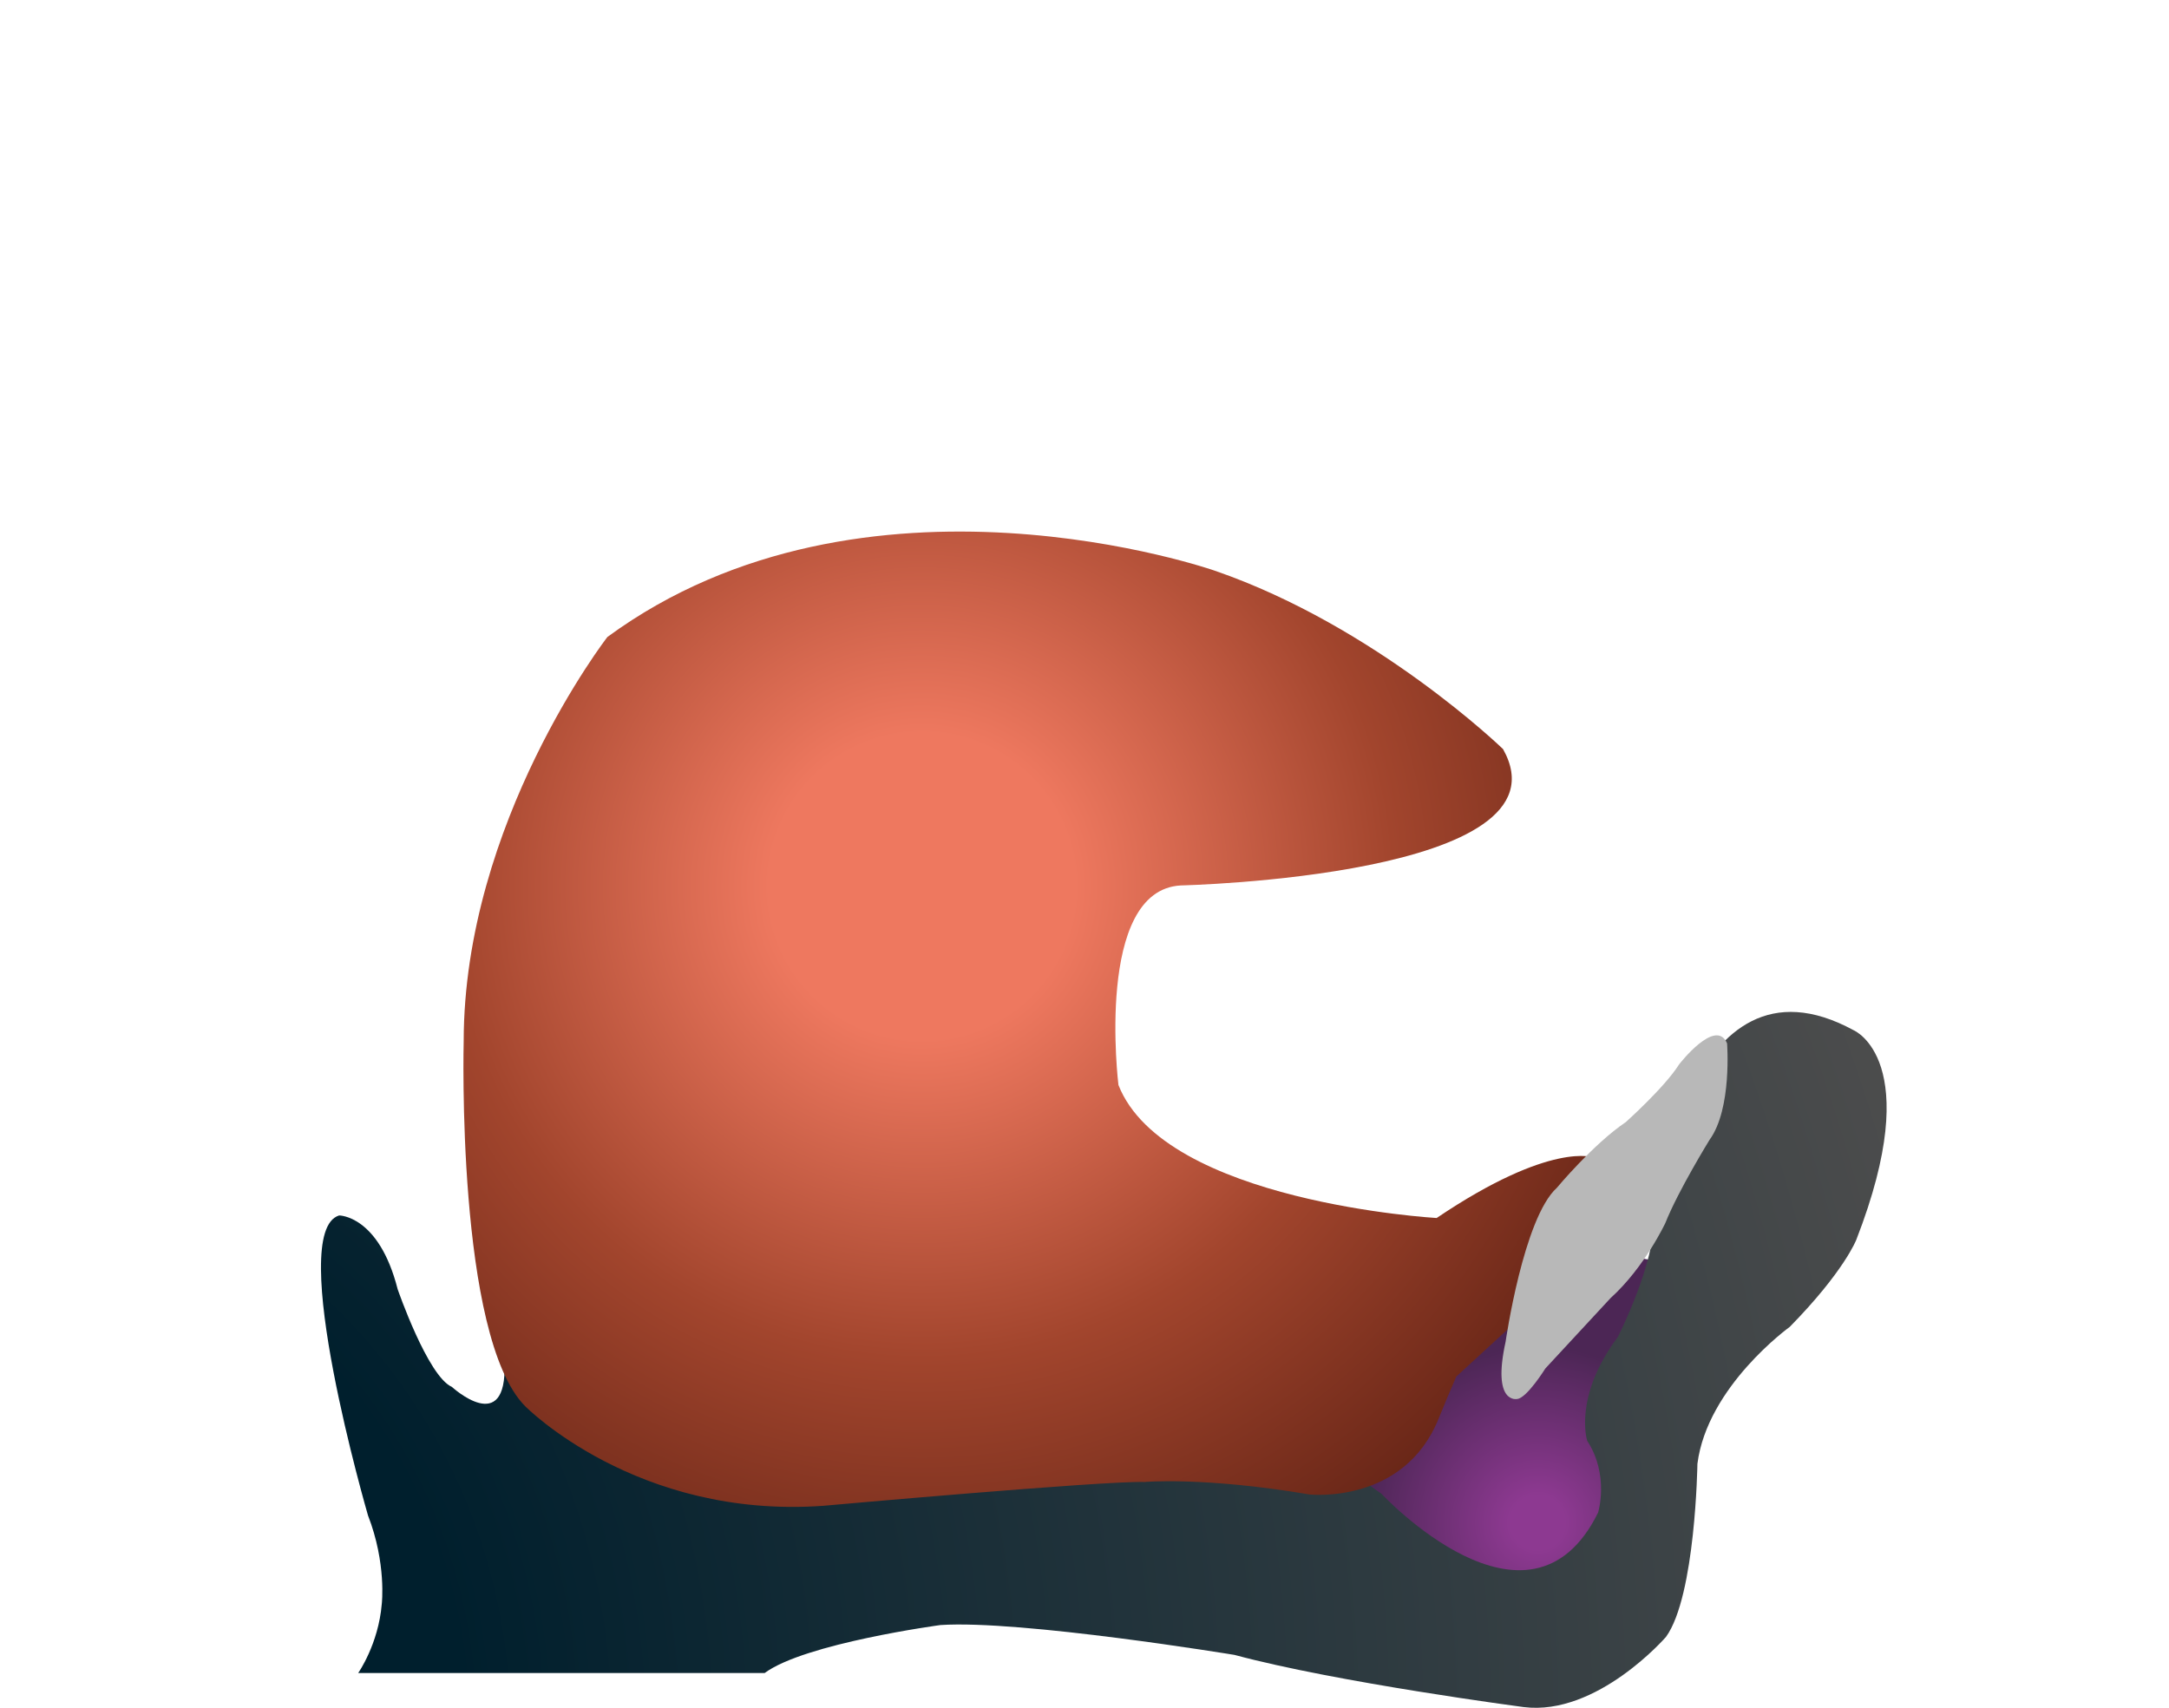
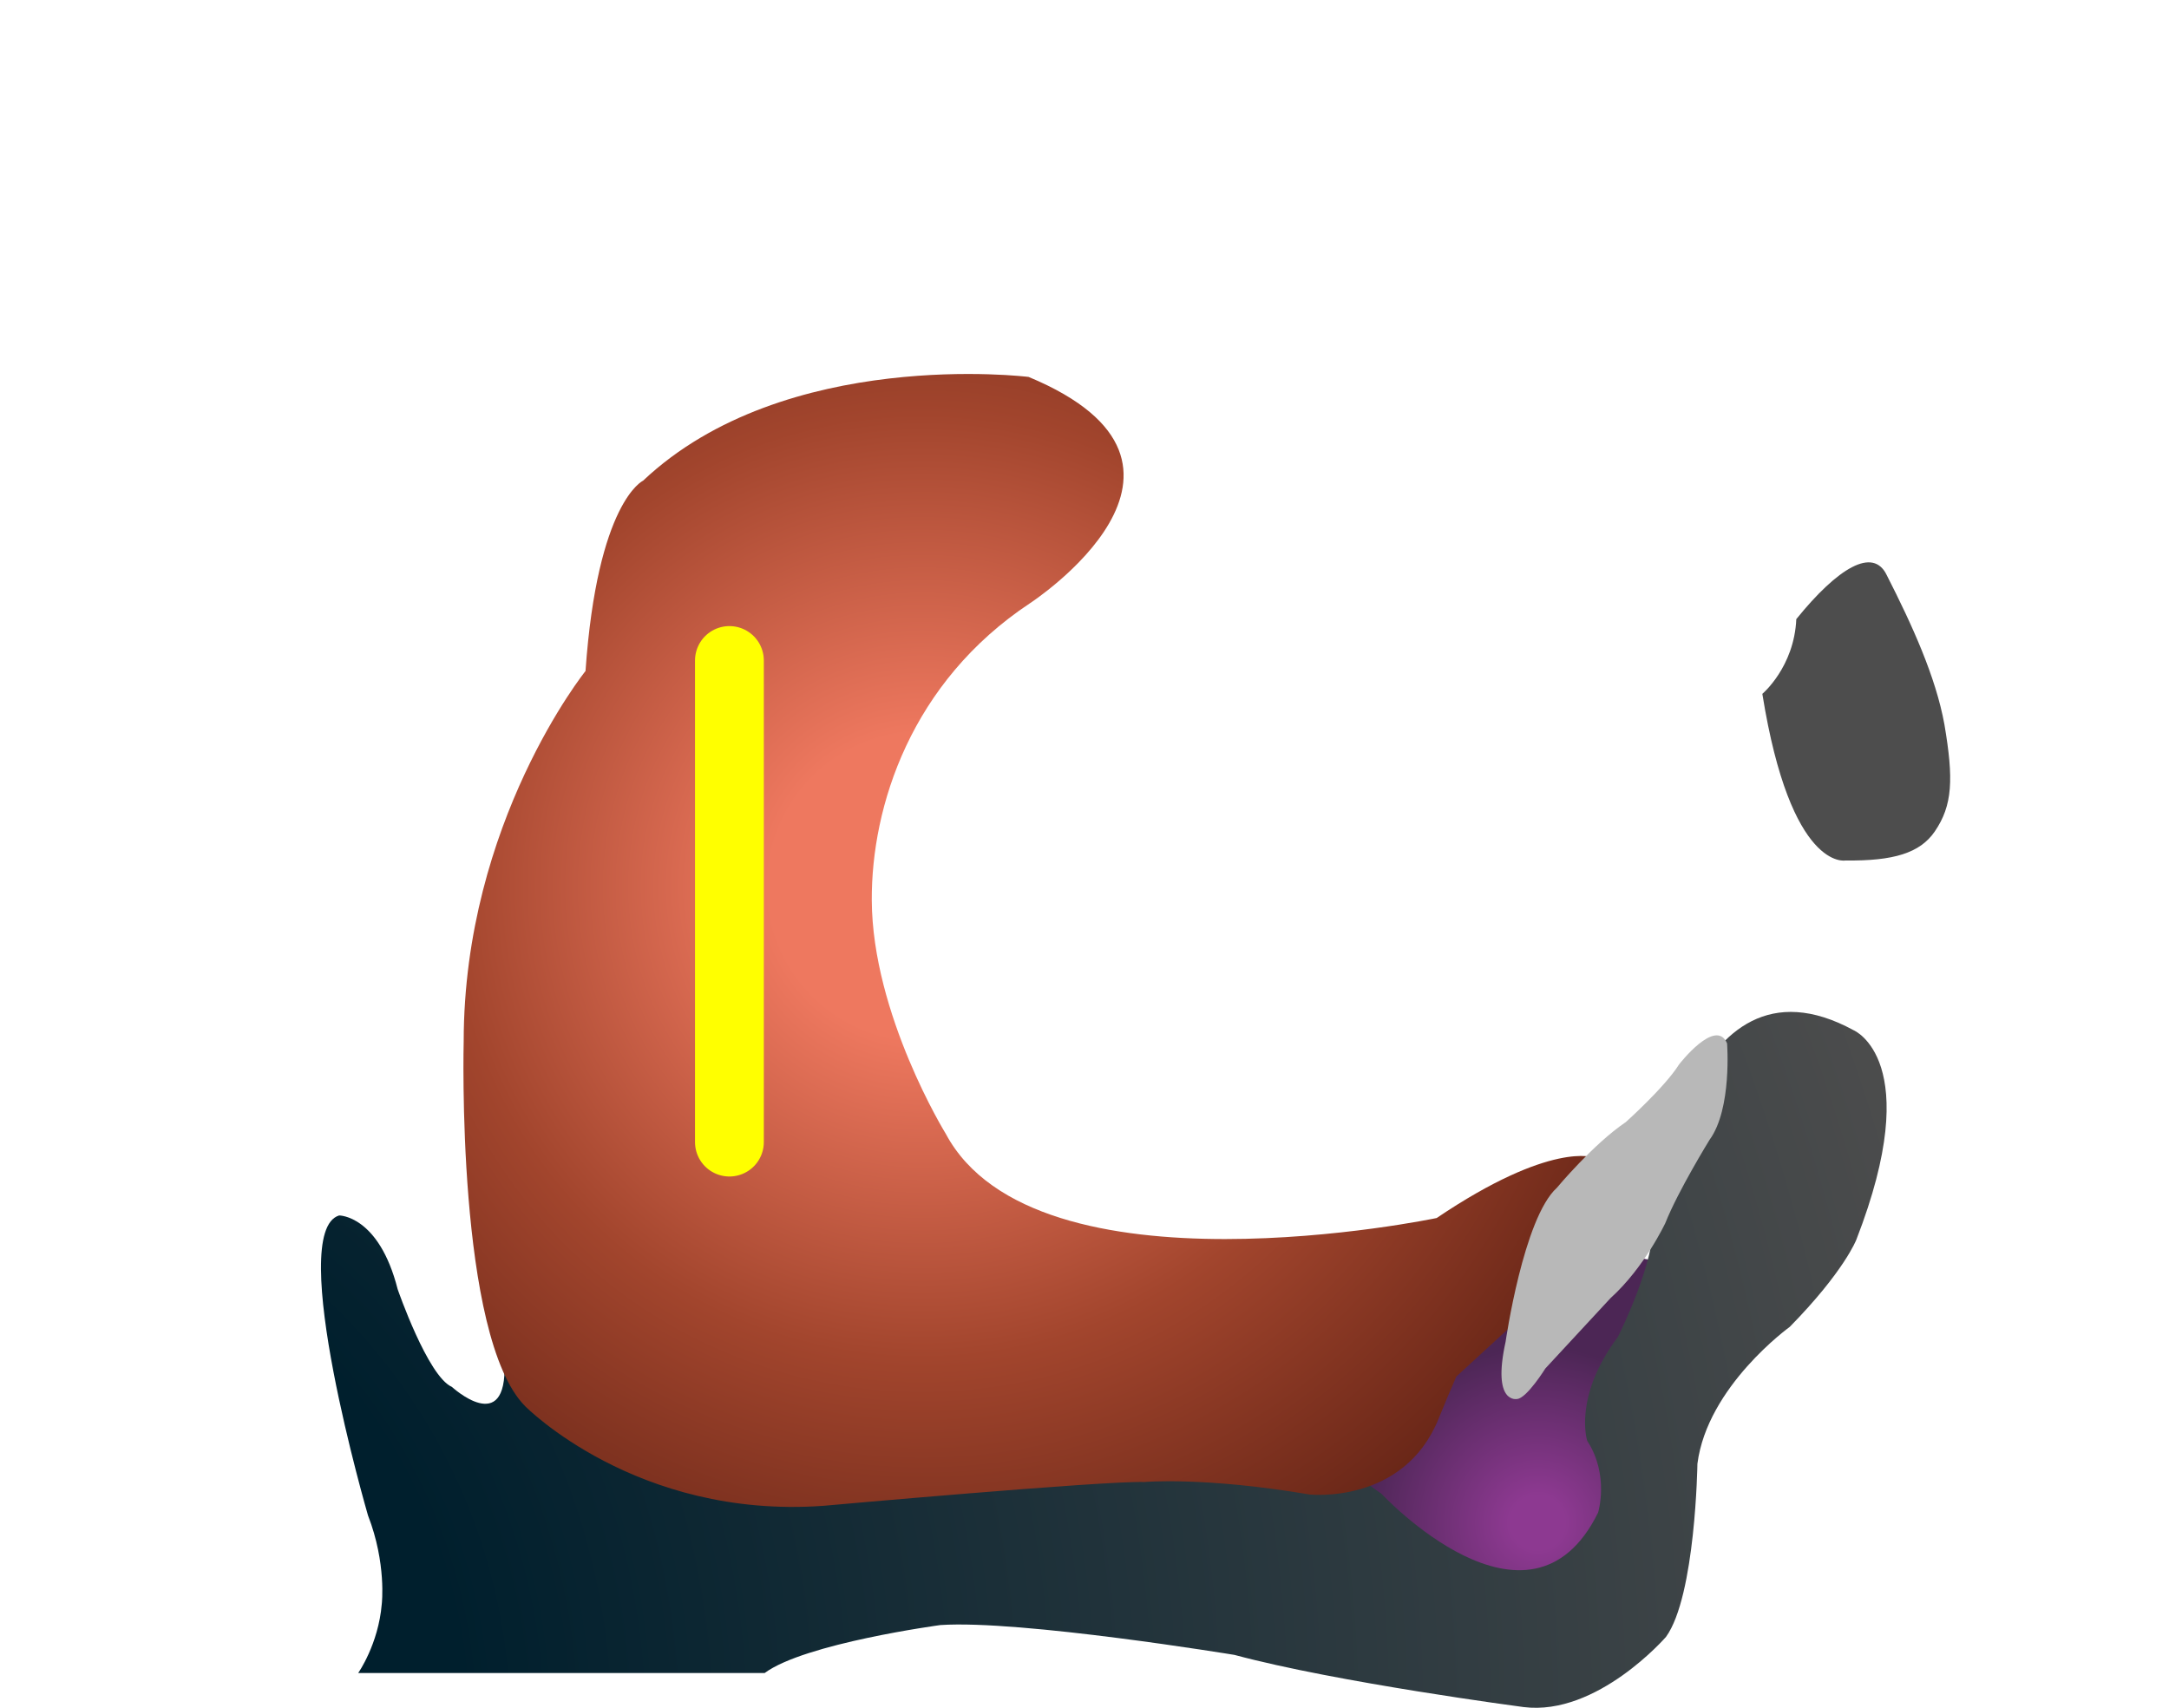
<svg xmlns="http://www.w3.org/2000/svg" width="157.6" height="124.11" version="1.1" viewBox="0 0 157.601 124.11" xml:space="preserve" id="svg34">
-   <defs id="defs38" />
+   <defs id="defs38">
+     <radialGradient id="b-7" cx="3026" cy="-74.644" r="188.48" gradientTransform="matrix(-0.9999731,0,0,0.9999731,3255.882,-55.87865)" gradientUnits="userSpaceOnUse">
+       <stop stop-color="#001F2D" offset=".255" id="stop9-1" />
+       <stop stop-color="#4D4D4D" offset=".964" id="stop11-0" />
+     </radialGradient>
+   </defs>
  <radialGradient id="a" cx="111.74" cy="110.66" r="17.191" gradientUnits="userSpaceOnUse">
    <stop stop-color="#8D3991" offset=".115" id="stop2" />
    <stop stop-color="#4C2655" offset=".746" id="stop4" />
  </radialGradient>
  <path d="M111.8 90.098s-3.454 3.077-5.766 9.07l-7.552 9.59.847 4.294 9.753 2.479 2.91.164 5.477-5.069.366-5.694-.626-5.518 4.479-7.53-9.888-1.786z" fill="url(#a)" id="path7" />
  <radialGradient id="b" cx="-5.287" cy="125.27" r="151.71" gradientUnits="userSpaceOnUse">
    <stop stop-color="#001F2D" offset=".255" id="stop9" />
    <stop stop-color="#4D4D4D" offset="1" id="stop11" />
  </radialGradient>
  <path d="M134.68 74.867c-12.136-6.609-14.518 13.594-14.518 13.594.162 3.259-2.607 8.697-2.607 8.697-3.266 4.368-2.227 7.552-2.227 7.552 1.627 2.486.791 5.215.791 5.215-5.005 10.162-15.74-1.366-15.74-1.366l-2.396-1.689-10.285-1.856-19.537 1.519-14.813 1.291-14.271-6.716-2.419-2.056c.192 5.432-3.823 1.739-3.823 1.739-1.754-.769-3.941-7.1-3.941-7.1-1.369-5.382-4.253-5.36-4.253-5.36-3.903 1.188 2.098 21.801 2.098 21.801 1.354 3.482 1.001 6.435 1.001 6.435-.243 2.932-1.713 5.016-1.713 5.016h29.534c2.914-2.159 12.771-3.485 12.771-3.485 5.837-.388 21.364 2.169 21.364 2.169 7.451 2.007 21.015 3.792 21.015 3.792 5.35.665 10.344-5.104 10.344-5.104 2.148-2.98 2.28-12.574 2.28-12.574.717-5.638 6.711-9.954 6.711-9.954 3.947-4.023 4.833-6.326 4.833-6.326 5.075-13.053-.199-15.234-.199-15.234z" fill="url(#b)" id="path14" />
  <radialGradient id="c" cx="3027.5" cy="-76.851" r="191.39" gradientTransform="matrix(-1 0 0 1 3270.4 0)" gradientUnits="userSpaceOnUse">
    <stop stop-color="#001F2D" offset=".255" id="stop16" />
    <stop stop-color="#4D4D4D" offset=".964" id="stop18" />
  </radialGradient>
  <radialGradient id="d" cx="66.993" cy="64.416" r="59.629" gradientUnits="userSpaceOnUse">
    <stop stop-color="#EE785F" offset=".186" id="stop23" />
    <stop stop-color="#A2452D" offset=".576" id="stop25" />
    <stop stop-color="#5D2013" offset="1" id="stop27" />
  </radialGradient>
-   <path d="m 44.135,46.291 c 18.715,-13.728 44.132,-4.817 44.132,-4.817 11.739,4.044 20.944,12.964 20.944,12.964 5.224,9.267 -23.419,9.91 -23.419,9.91 -6.27,0.345 -4.525,14.503 -4.525,14.503 3.359,8.537 23.12,9.666 23.12,9.666 8.357,-5.636 11.429,-4.394 11.429,-4.394 -0.282,0.109 -0.548,0.254 -0.793,0.431 l 0.793,-0.431 0.267,1.559 -1.722,6.509 -8.546,7.847 c -0.443,1.014 -0.871,2.034 -1.286,3.06 -2.528,6.268 -9.376,5.51 -9.376,5.51 -7.687,-1.298 -11.991,-0.907 -11.991,-0.907 -3.041,-0.092 -23.352,1.732 -23.352,1.732 -13.585,0.968 -21.647,-7.235 -21.647,-7.235 C 33.135,97.152 33.692,75.67 33.692,75.67 33.705,59.754 44.135,46.291 44.135,46.291 Z" fill="url(#d)" id="path30" />
+   <path d="m 42.544,48.766 c 0.861,-12.313 4.18,-13.832 4.18,-13.832 10.325,-9.745 28.015,-7.542 28.015,-7.542 15.477,6.439 0.093,16.451 0.093,16.451 -8.643,5.733 -11.519,14.756 -11.488,21.579 0.038,8.314 5.372,16.966 5.372,16.966 C 75.257,94.637 104.388,88.518 104.388,88.518 c 8.357,-5.636 11.429,-4.394 11.429,-4.394 -0.282,0.109 -0.548,0.254 -0.793,0.431 l 0.793,-0.431 0.267,1.559 -1.722,6.509 -8.546,7.847 c -0.443,1.014 -0.871,2.034 -1.286,3.06 -2.528,6.268 -9.376,5.51 -9.376,5.51 -7.687,-1.298 -11.991,-0.907 -11.991,-0.907 -3.041,-0.092 -23.352,1.732 -23.352,1.732 -13.585,0.968 -21.647,-7.235 -21.647,-7.235 -5.029,-5.047 -4.472,-26.529 -4.472,-26.529 0.014,-15.916 8.852,-26.905 8.852,-26.905 z" id="path30" style="fill:url(#d)" />
  <path d="M125.49 75.823s.373 4.748-1.267 7.004c0 0-2.283 3.699-3.218 6.054 0 0-1.515 3.233-3.985 5.46 0 0-3.541 3.831-4.734 5.111 0 0-1.349 2.163-2.049 2.217 0 0-1.847.416-.836-4.173 0 0 1.288-8.978 3.726-11.18 0 0 2.646-3.18 5-4.767 0 0 2.824-2.522 3.875-4.193 0 0 2.663-3.451 3.488-1.533z" fill="#B8B8B8" id="path32" />
+   <path style="stroke:#ff0;stroke-width:5;stroke-linecap:round" d="m 53,48 v 35" id="path22" />
+   <path d="m 137.09,41.793 c 1.851,3.632 3.573,7.417 4.194,10.864 0.674,3.966 0.596,5.871 -0.705,7.773 -1.071,1.565 -3.002,2.148 -6.48,2.104 0,0 -3.973,0.821 -6.046,-12.109 0,0 2.314,-1.943 2.467,-5.431 3.022,-3.736 5.581,-5.265 6.57,-3.201 z" id="path14-8" style="fill:url(#b-7);stroke-width:1" />
</svg>
